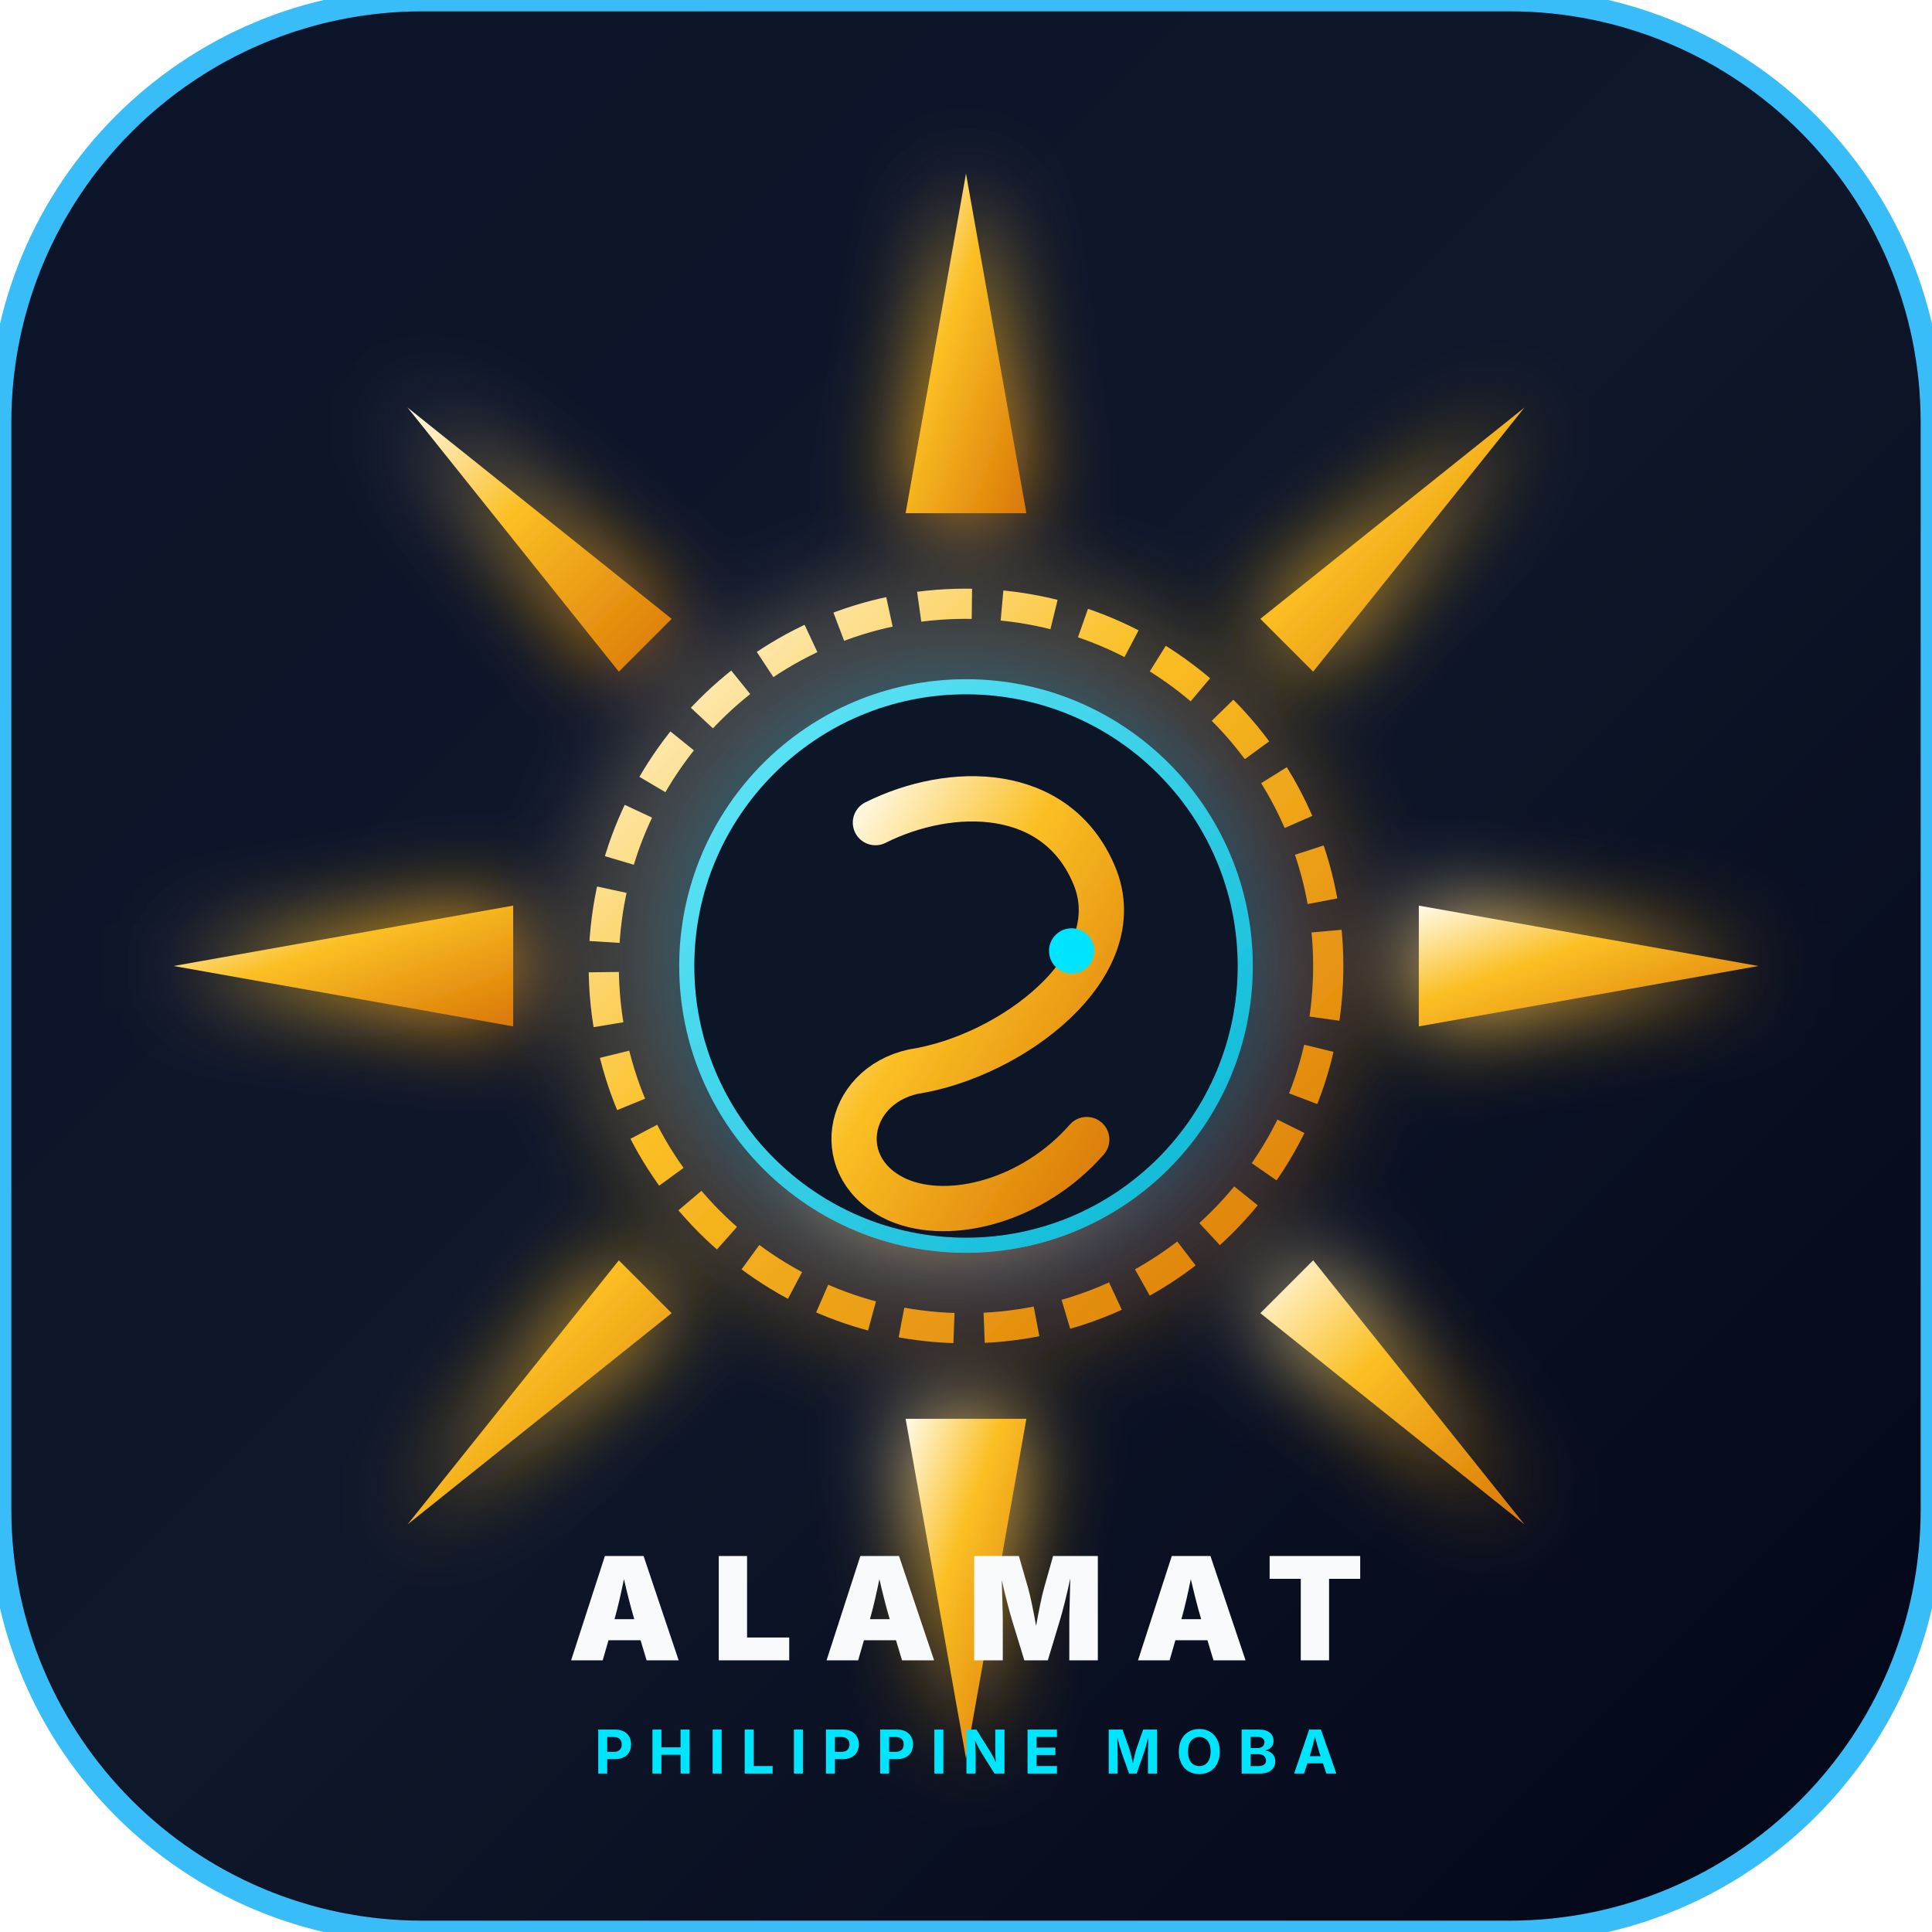
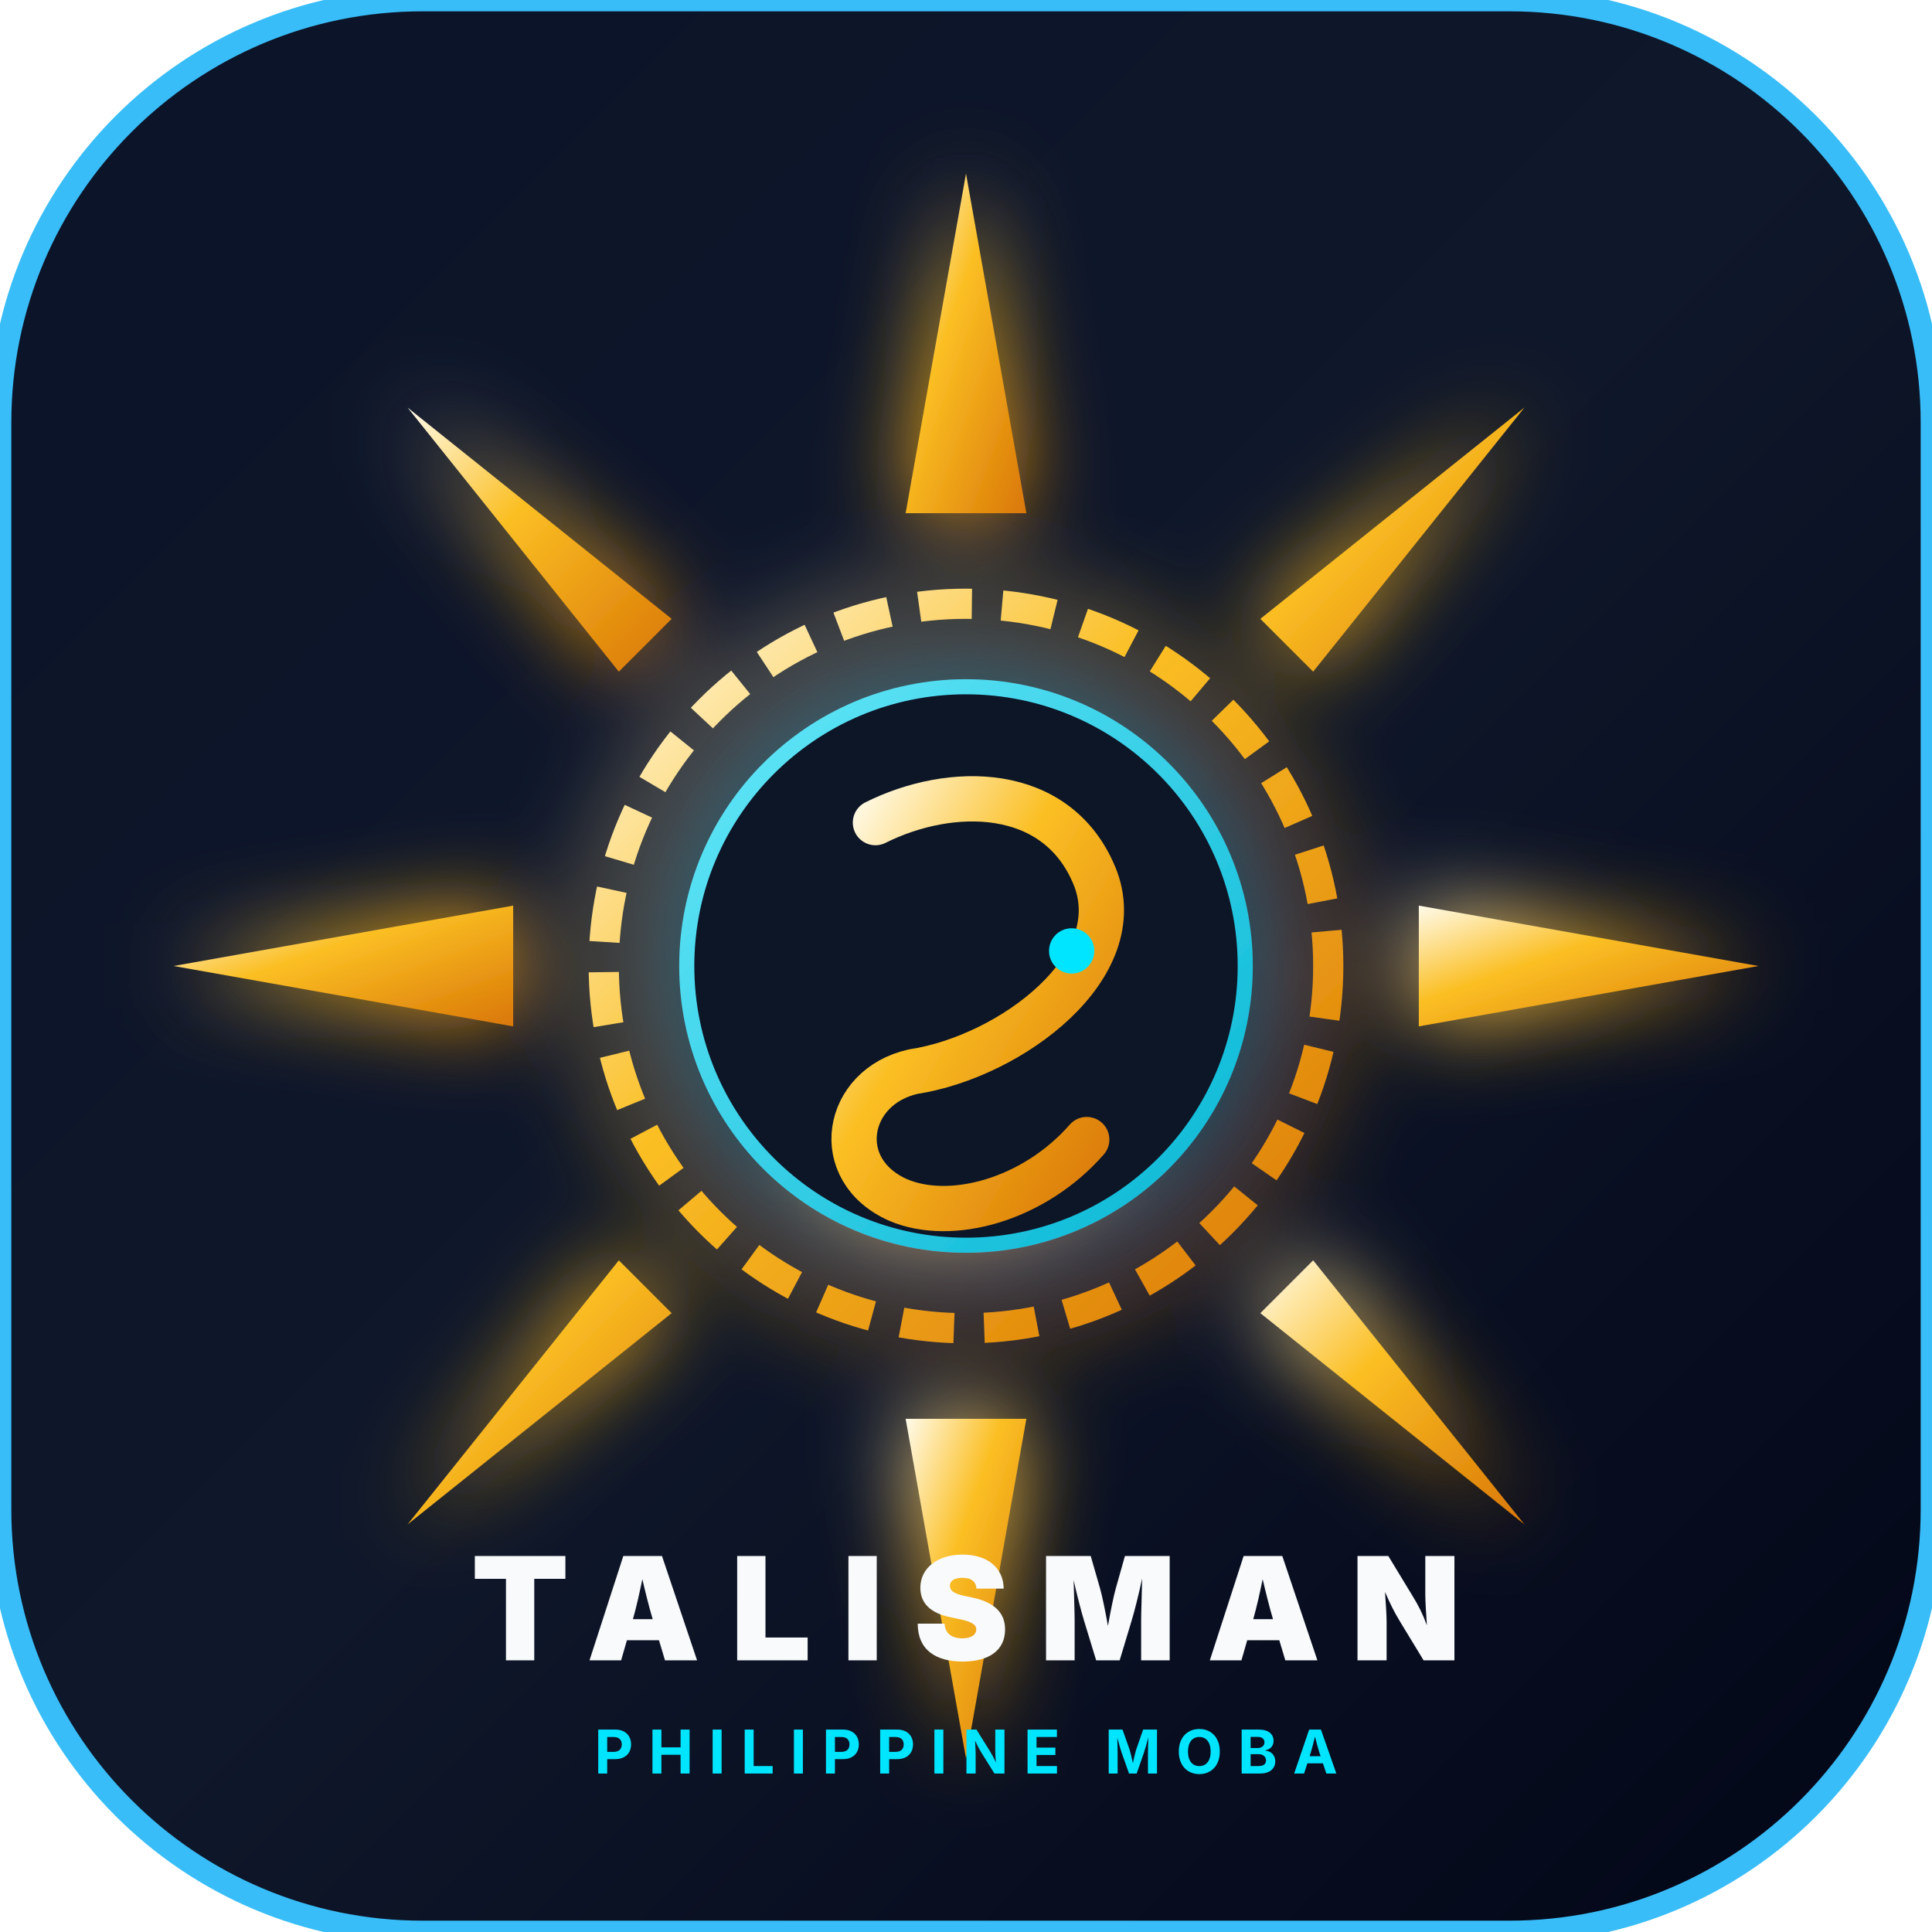
<svg xmlns="http://www.w3.org/2000/svg" viewBox="0 0 512 512" width="512" height="512">
  <defs>
    <linearGradient id="bgGrad" x1="0%" y1="0%" x2="100%" y2="100%">
      <stop offset="0%" stop-color="#0b1329" />
      <stop offset="50%" stop-color="#0f172a" />
      <stop offset="100%" stop-color="#020617" />
    </linearGradient>
    <linearGradient id="goldGrad" x1="0%" y1="0%" x2="100%" y2="100%">
      <stop offset="0%" stop-color="#fffbeb" />
      <stop offset="40%" stop-color="#fbbf24" />
      <stop offset="100%" stop-color="#d97706" />
    </linearGradient>
    <linearGradient id="cyanGrad" x1="0%" y1="0%" x2="100%" y2="100%">
      <stop offset="0%" stop-color="#67e8f9" />
      <stop offset="100%" stop-color="#06b6d4" />
    </linearGradient>
    <filter id="glow" x="-20%" y="-20%" width="140%" height="140%">
      <feGaussianBlur stdDeviation="12" result="blur" />
      <feComposite in="SourceGraphic" in2="blur" operator="over" />
    </filter>
  </defs>
  <rect width="512" height="512" rx="112" fill="url(#bgGrad)" stroke="#38bdf8" stroke-width="6" />
  <g transform="translate(256, 256)" filter="url(#glow)">
    <path d="M 0,-210 L 16,-120 L -16,-120 Z" fill="url(#goldGrad)" />
    <path d="M 0,210 L 16,120 L -16,120 Z" fill="url(#goldGrad)" />
    <path d="M -210,0 L -120,16 L -120,-16 Z" fill="url(#goldGrad)" />
    <path d="M 210,0 L 120,16 L 120,-16 Z" fill="url(#goldGrad)" />
    <path d="M -148,-148 L -92,-78 L -78,-92 Z" fill="url(#goldGrad)" />
    <path d="M 148,-148 L 92,-78 L 78,-92 Z" fill="url(#goldGrad)" />
    <path d="M -148,148 L -92,78 L -78,92 Z" fill="url(#goldGrad)" />
    <path d="M 148,148 L 92,78 L 78,92 Z" fill="url(#goldGrad)" />
    <circle cx="0" cy="0" r="96" fill="none" stroke="url(#goldGrad)" stroke-width="8" stroke-dasharray="14 8" />
    <circle cx="0" cy="0" r="74" fill="#091428" stroke="url(#cyanGrad)" stroke-width="4" />
    <path d="M -24,-38 C -4,-48 24,-48 34,-24 C 44,0 12,24 -14,28 C -32,32 -36,54 -18,62 C -4,68 18,62 32,46" fill="none" stroke="url(#goldGrad)" stroke-width="12" stroke-linecap="round" stroke-linejoin="round" />
    <path d="M -30,-12 L -6,-12" fill="none" stroke="url(#goldGrad)" stroke-width="10" stroke-linecap="round" />
    <circle cx="28" cy="-4" r="6" fill="#00e5ff" />
  </g>
-   <text x="256" y="440" font-family="system-ui, -apple-system, sans-serif" font-weight="900" font-size="38" fill="#f8fafc" text-anchor="middle" letter-spacing="8">ALAMAT</text>
+   <text x="256" y="440" font-family="system-ui, -apple-system, sans-serif" font-weight="900" font-size="38" fill="#f8fafc" text-anchor="middle" letter-spacing="8">TALISMAN</text>
  <text x="256" y="470" font-family="system-ui, -apple-system, sans-serif" font-weight="700" font-size="16" fill="#00e5ff" text-anchor="middle" letter-spacing="4">PHILIPPINE MOBA</text>
</svg>
